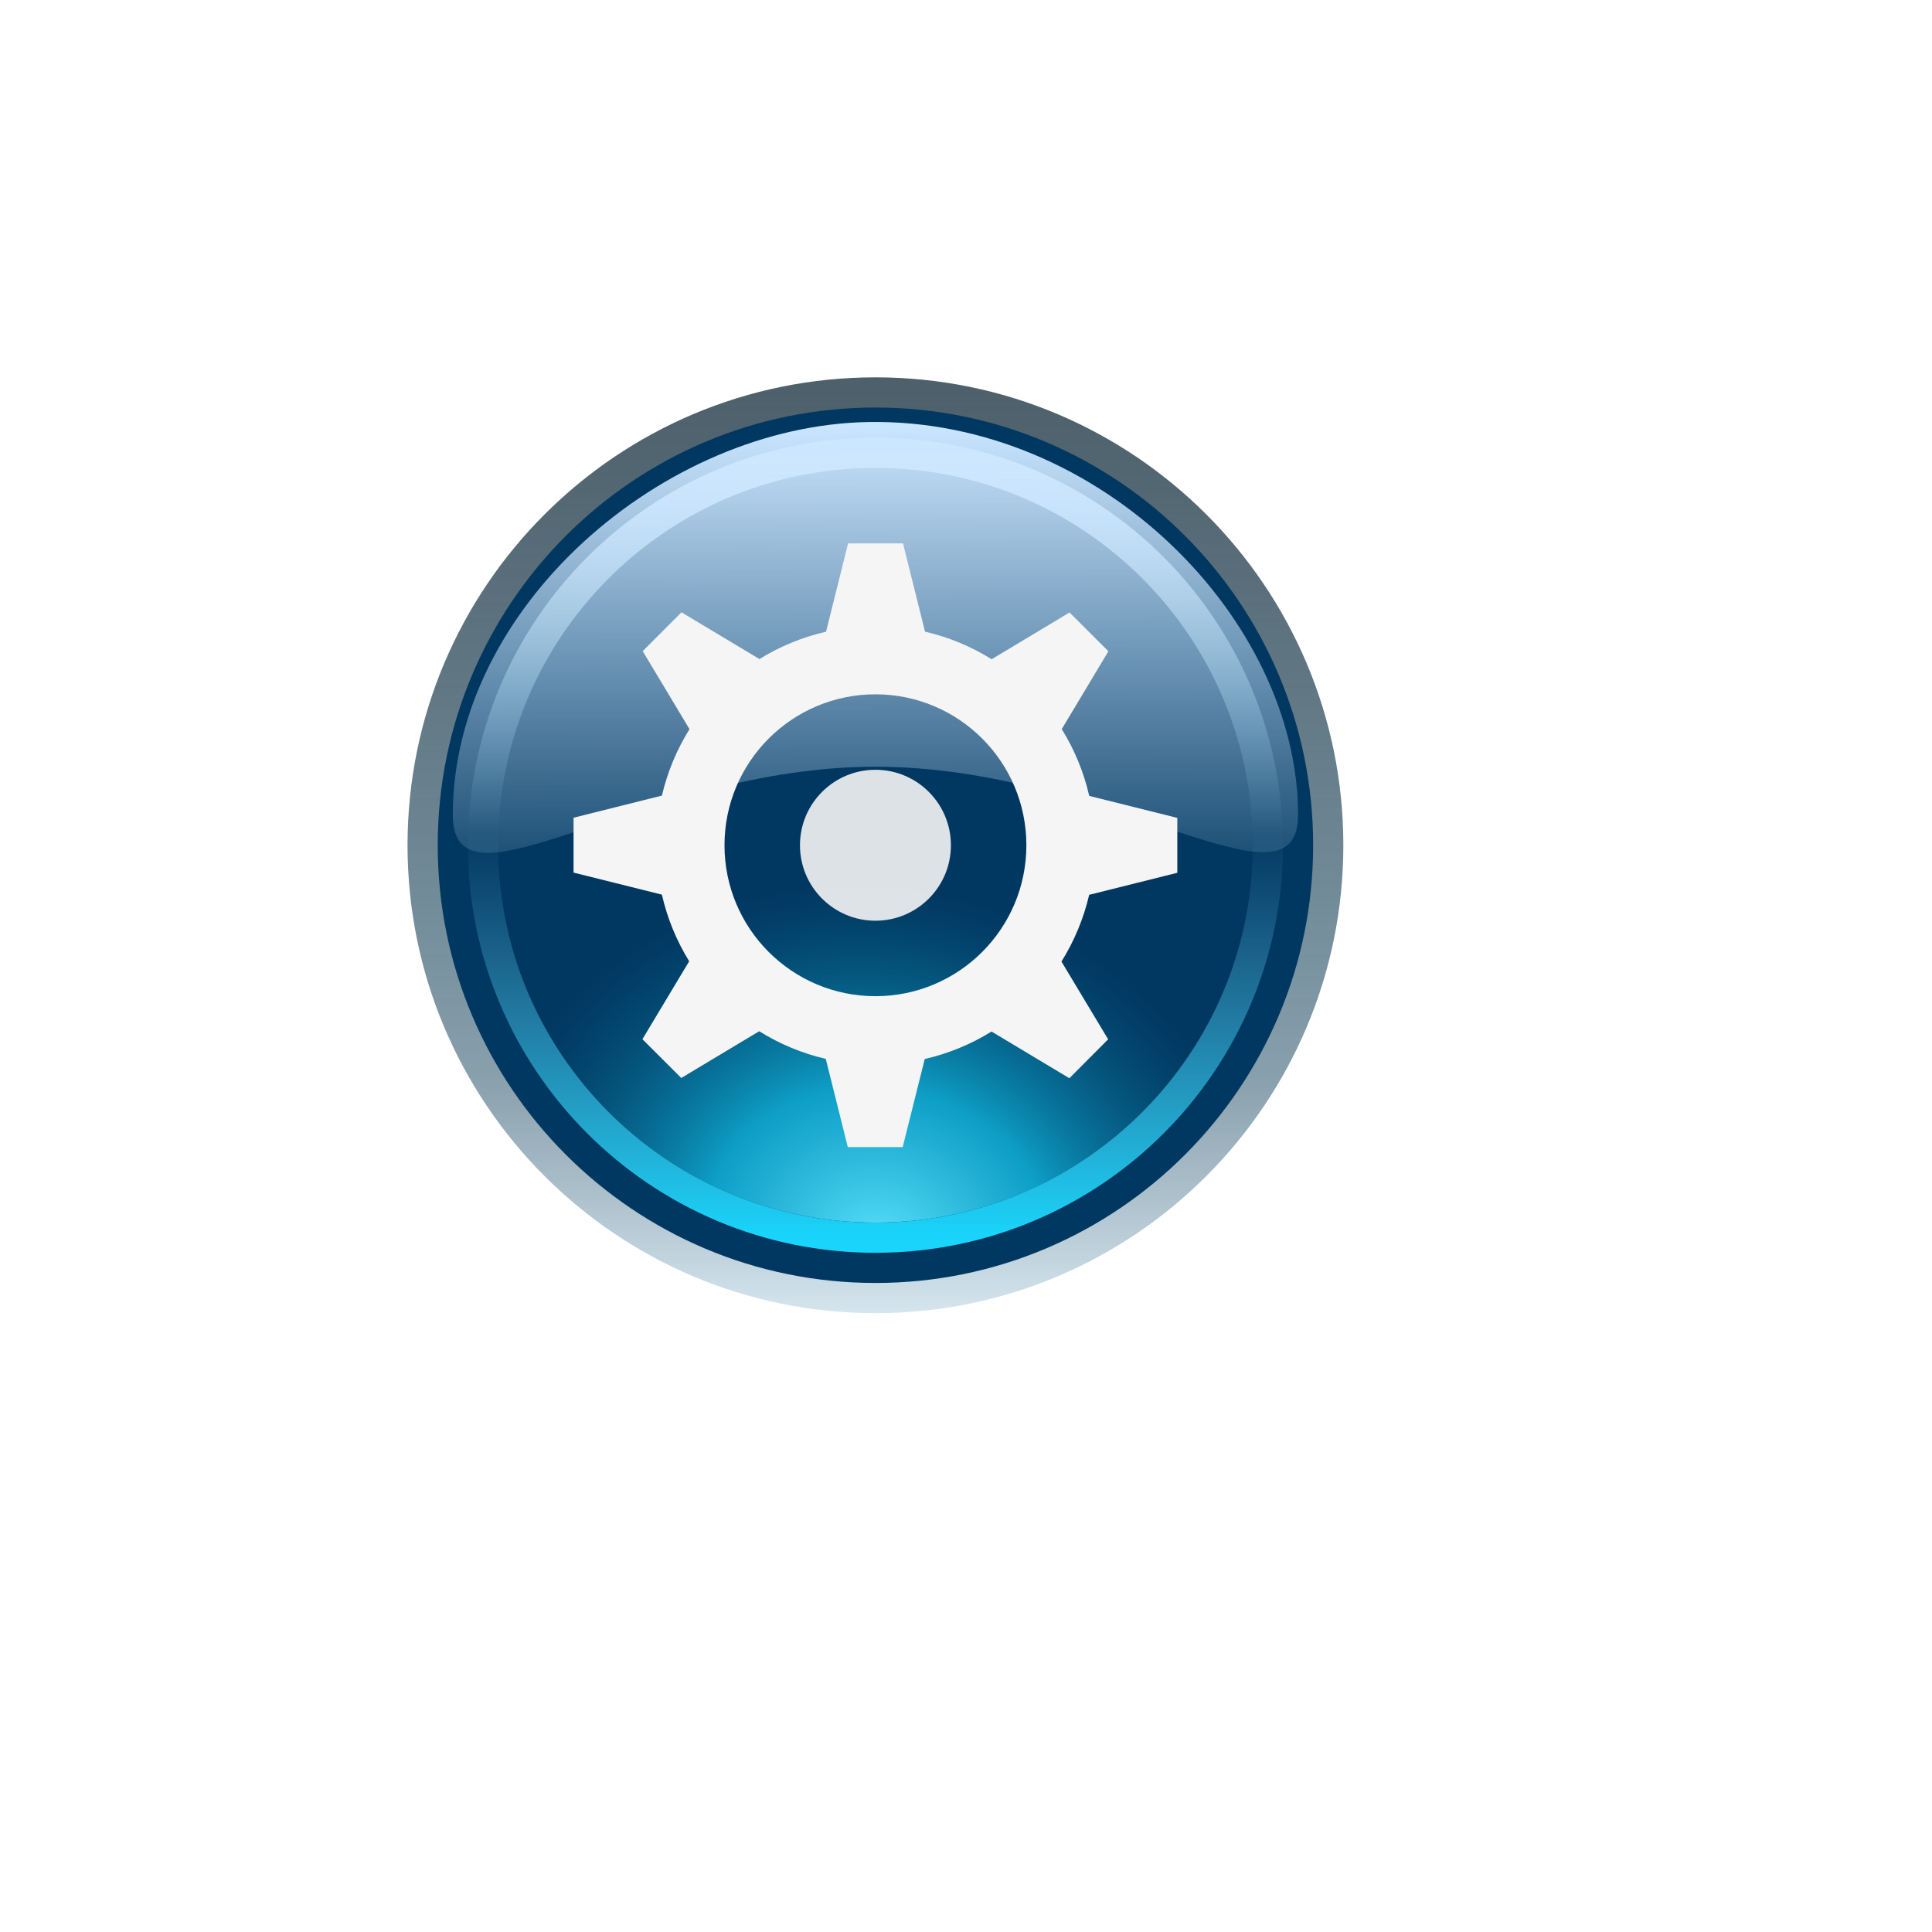
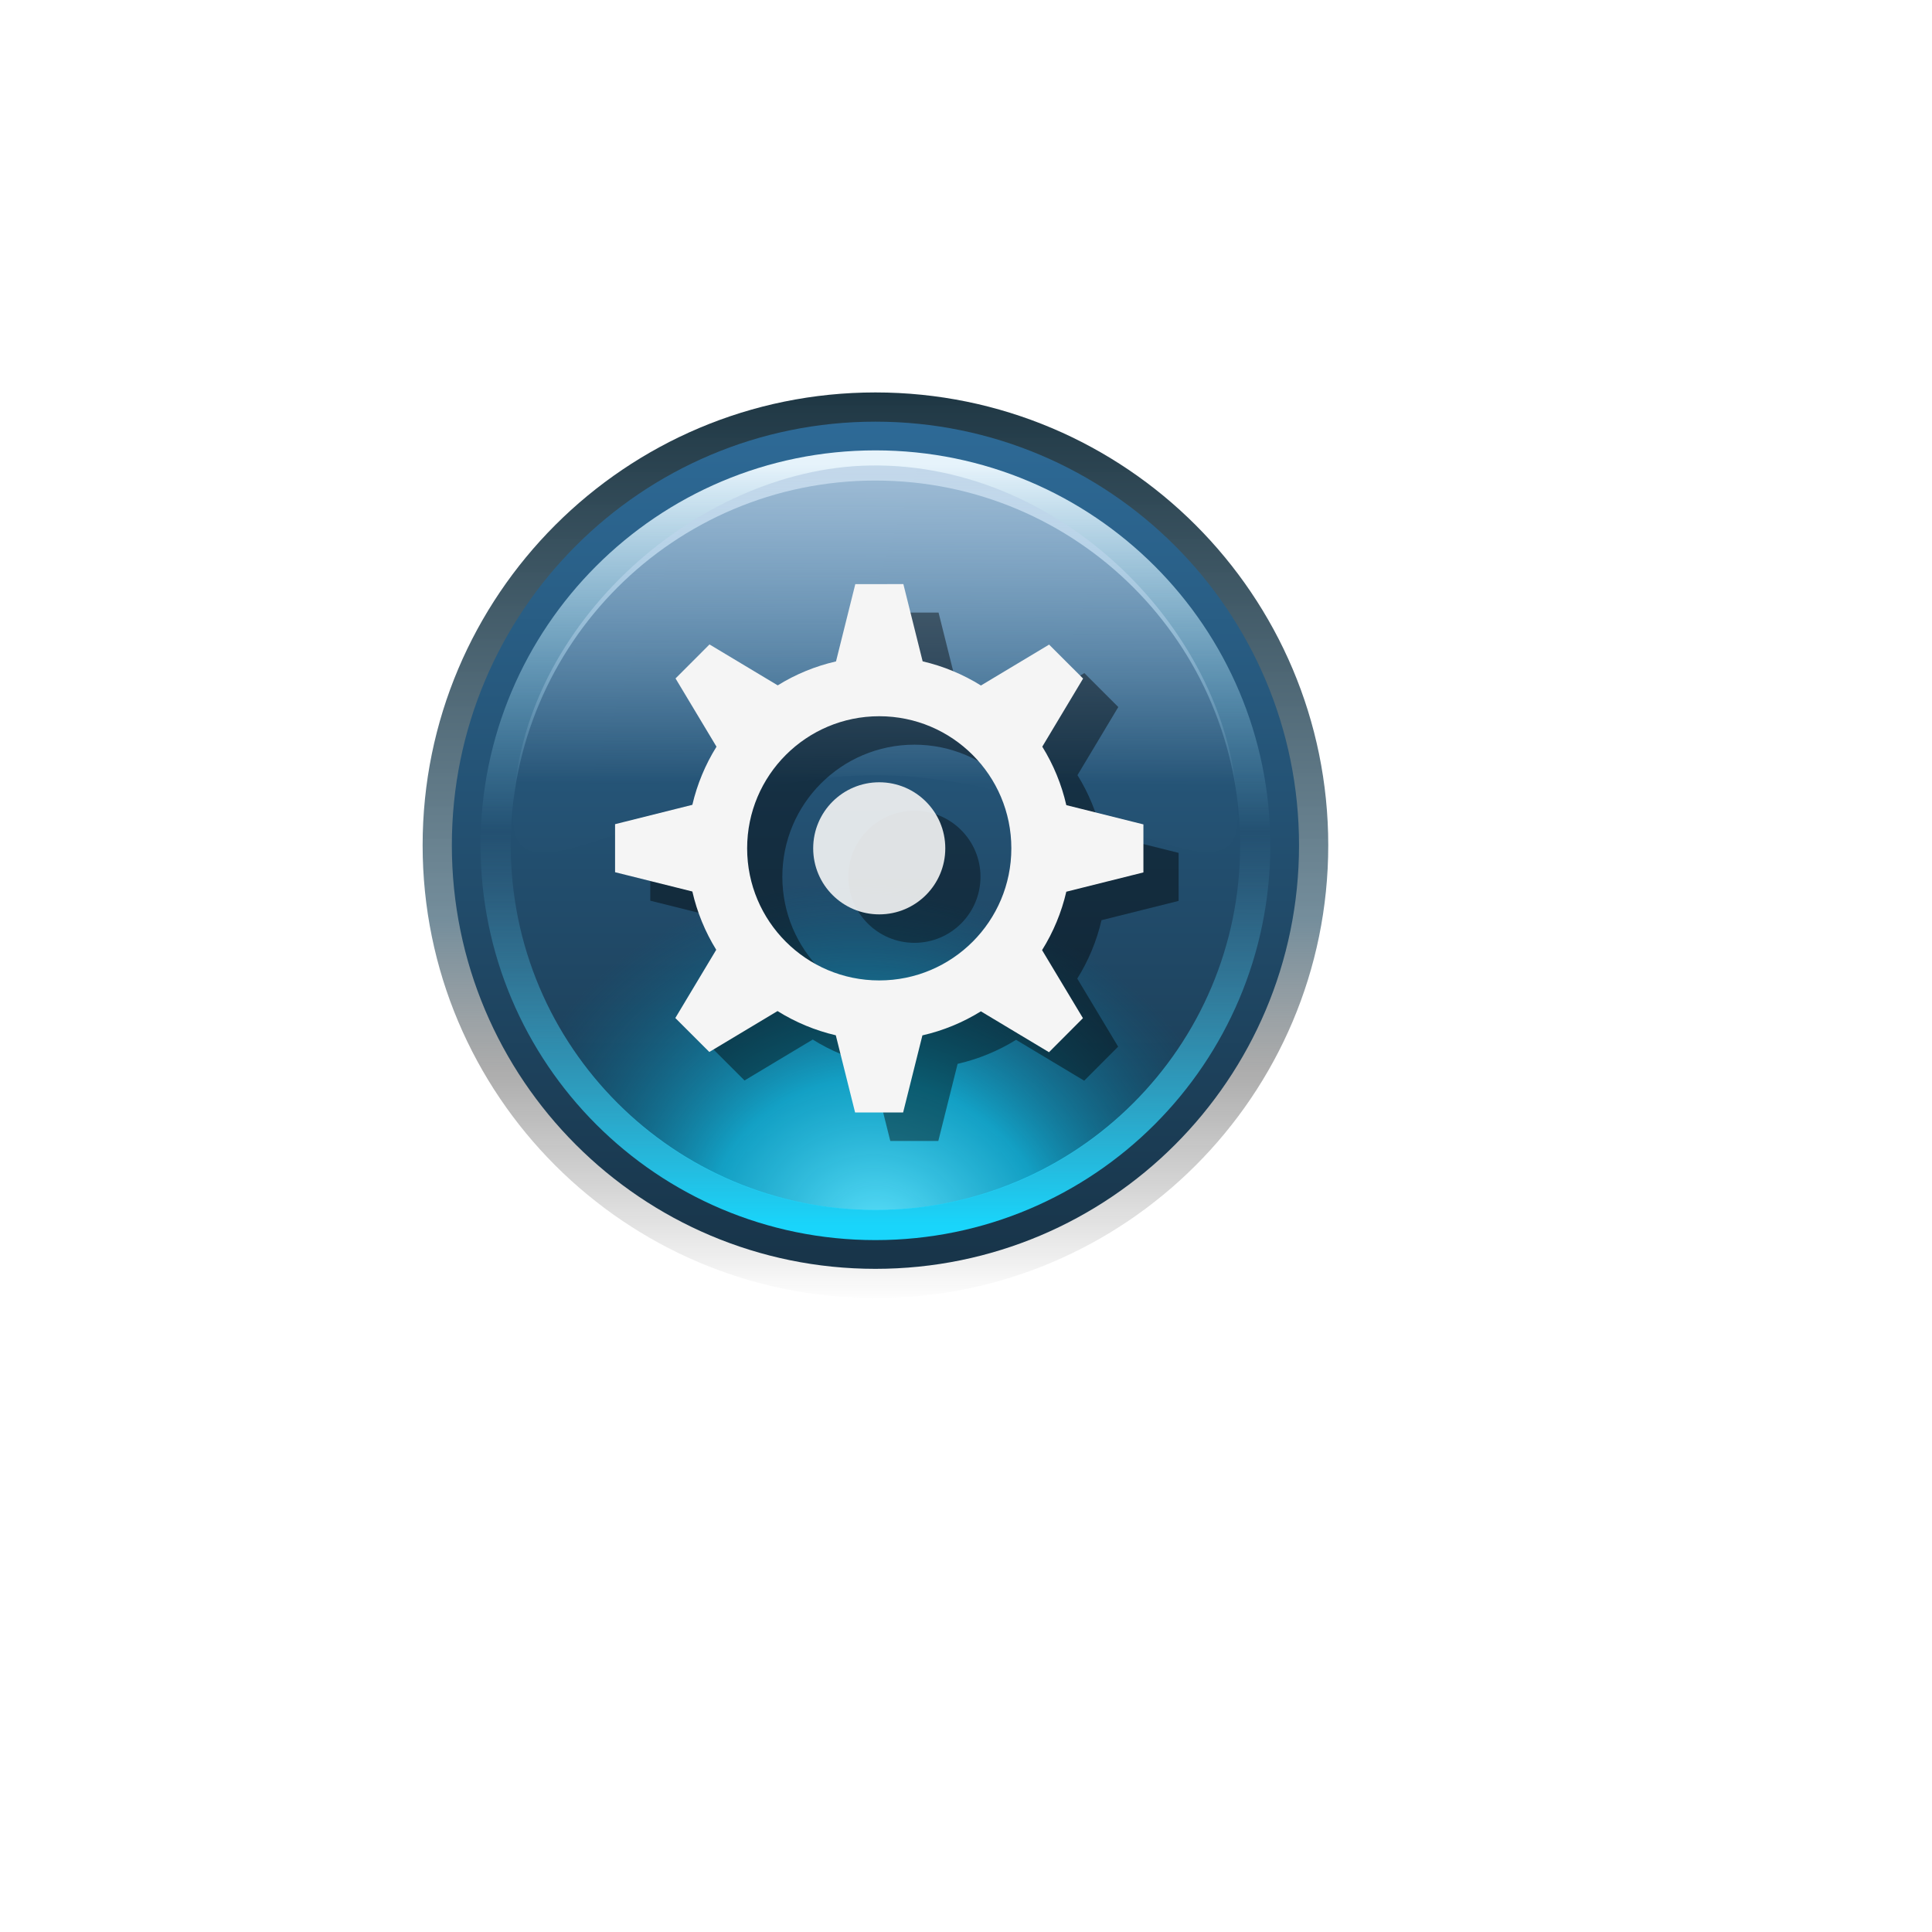
<svg xmlns="http://www.w3.org/2000/svg" xmlns:xlink="http://www.w3.org/1999/xlink" width="64" height="64" viewBox="0 0 64 64" version="1.1" id="svg8">
  <defs id="defs2">
+     <linearGradient id="linearGradient857">
+       <stop style="stop-color:#18354a;stop-opacity:1" offset="0" id="stop853" />
+       <stop style="stop-color:#2e6b98;stop-opacity:1" offset="1" id="stop855" />
+     </linearGradient>
    <linearGradient id="linearGradient1836">
-       <stop style="stop-color:#d7e7f0;stop-opacity:1" offset="0" id="stop1832" />
-       <stop id="stop1844" offset="0.255" style="stop-color:#7b95a3;stop-opacity:0.898;" />
+       <stop style="stop-color:#ffffff;stop-opacity:0.647" offset="0" id="stop1832" />
+       <stop id="stop1844" offset="0.255" style="stop-color:#7a7a7a;stop-opacity:0.621" />
      <stop id="stop1840" offset="0.42" style="stop-color:#607d8d;stop-opacity:0.871;" />
-       <stop style="stop-color:#0e2836;stop-opacity:0.74" offset="1" id="stop1834" />
+       <stop style="stop-color:#0e2836;stop-opacity:0.933" offset="1" id="stop1834" />
    </linearGradient>
    <linearGradient id="linearGradient1763">
      <stop style="stop-color:#e6f3fb;stop-opacity:1" offset="0" id="stop1759" />
      <stop id="stop1769" offset="0.483" style="stop-color:#7ccced;stop-opacity:0.005" />
      <stop style="stop-color:#64c4ea;stop-opacity:0.104" offset="0.542" id="stop1771" />
      <stop style="stop-color:#19d5fb;stop-opacity:1" offset="1" id="stop1761" />
    </linearGradient>
-     <radialGradient xlink:href="#linearGradient892" id="radialGradient896" cx="16.765" cy="99.647" fx="16.765" fy="99.647" r="7" gradientTransform="matrix(1.272327,-1.181256,1.388026,1.25296,-215.4863,1069.815)" gradientUnits="userSpaceOnUse" />
+     <radialGradient xlink:href="#linearGradient892" id="radialGradient896" cx="16.765" cy="99.647" fx="16.765" fy="99.647" r="7" gradientTransform="matrix(1.231284,-1.143151,1.34325,1.212542,-210.3415,1072.773)" gradientUnits="userSpaceOnUse" />
    <linearGradient id="linearGradient892">
      <stop style="stop-color:#5ce1fc;stop-opacity:1" offset="0" id="stop888" />
      <stop id="stop1773" offset="0.441" style="stop-color:#11b5dc;stop-opacity:0.824" />
      <stop style="stop-color:#046b90;stop-opacity:0" offset="1" id="stop890" />
    </linearGradient>
-     <linearGradient xlink:href="#linearGradient1763" id="linearGradient1765" x1="-79.57" y1="1100.246" x2="-79.586" y2="1127.793" gradientUnits="userSpaceOnUse" gradientTransform="matrix(0.9454616,0,0,0.9454616,19.1642,108.2569)" />
-     <linearGradient xlink:href="#linearGradient1783" id="linearGradient1785" x1="-79.46" y1="1100.078" x2="-79.43" y2="1114.339" gradientUnits="userSpaceOnUse" gradientTransform="translate(23.5,47.50007)" />
+     <linearGradient xlink:href="#linearGradient1763" id="linearGradient1765" x1="-79.57" y1="1100.246" x2="-79.586" y2="1127.793" gradientUnits="userSpaceOnUse" gradientTransform="matrix(0.9149628,0,0,0.9149628,16.73954,142.2332)" />
+     <linearGradient xlink:href="#linearGradient1783" id="linearGradient1785" x1="-79.46" y1="1100.078" x2="-79.5" y2="1111.774" gradientUnits="userSpaceOnUse" gradientTransform="matrix(0.8571429,0,0,0.8984845,12.14286,160.6078)" />
    <linearGradient id="linearGradient1783">
-       <stop style="stop-color:#cbe6ff;stop-opacity:1" offset="0" id="stop1779" />
-       <stop style="stop-color:#cbe6ff;stop-opacity:0.14" offset="1" id="stop1781" />
+       <stop style="stop-color:#bbd1e6;stop-opacity:0.808" offset="0" id="stop1779" />
+       <stop style="stop-color:#cbe6ff;stop-opacity:0.004" offset="1" id="stop1781" />
    </linearGradient>
-     <linearGradient xlink:href="#linearGradient1836" id="linearGradient1838" x1="-78.917" y1="1129.677" x2="-78.917" y2="1098.478" gradientUnits="userSpaceOnUse" gradientTransform="translate(23.5,47.50007)" />
+     <linearGradient xlink:href="#linearGradient1836" id="linearGradient1838" x1="-78.917" y1="1129.677" x2="-78.917" y2="1098.478" gradientUnits="userSpaceOnUse" gradientTransform="matrix(0.9677419,0,0,0.9677419,20.93548,83.43625)" />
+     <linearGradient xlink:href="#linearGradient857" id="linearGradient859" x1="-56" y1="1175.52" x2="-56" y2="1146.52" gradientUnits="userSpaceOnUse" gradientTransform="matrix(0.9677419,0,0,0.9677419,-1.806455,37.46845)" />
  </defs>
  <style id="current-color-scheme" type="text/css">
      .ColorScheme-Text {
      }
      .ColorScheme-Background{
      }
      .ColorScheme-Highlight{
      }
      .ColorScheme-ViewText {
      }
      .ColorScheme-ViewBackground{
      }
      .ColorScheme-ViewHover {
      }
      .ColorScheme-ViewFocus{
      }
      .ColorScheme-ButtonText {
      }
      .ColorScheme-ButtonBackground{
      }
      .ColorScheme-ButtonHover {
      }
      .ColorScheme-ButtonFocus{
      }
    </style>
  <g id="layer1" transform="translate(85,-1133.52)" style="display:inline">
    <g id="start-here-kde">
      <rect style="opacity:1;fill:none;fill-opacity:0.237;stroke:none;stroke-width:1;stroke-miterlimit:4;stroke-dasharray:none;stroke-opacity:0.628" id="rect882" width="36" height="36" x="-74" y="1143.52" />
-       <ellipse ry="15.5" rx="15.5" style="opacity:1;fill:url(#linearGradient1838);fill-opacity:1;stroke:none;stroke-width:2;stroke-miterlimit:4;stroke-dasharray:none;stroke-opacity:1" id="circle920" cx="-56" cy="1161.52" />
-       <ellipse ry="14.5" rx="14.5" cy="1161.52" cx="-56" id="circle898" style="opacity:1;fill:#013861;fill-opacity:1;stroke:none;stroke-width:2;stroke-miterlimit:4;stroke-dasharray:none;stroke-opacity:1" />
-       <circle r="12.5" cy="1161.52" cx="-56" id="circle886" style="opacity:1;fill:url(#radialGradient896);fill-opacity:1;stroke:none;stroke-width:2;stroke-miterlimit:4;stroke-dasharray:none;stroke-opacity:1" />
-       <path id="path1757" d="M -43,1161.52 A 13,13 0 0 1 -56,1174.52 13,13 0 0 1 -69,1161.52 13,13 0 0 1 -56,1148.52 a 13,13 0 0 1 13,13 z" style="opacity:1;fill:none;fill-opacity:1;stroke:url(#linearGradient1765);stroke-width:1;stroke-linecap:round;stroke-linejoin:round;stroke-miterlimit:4;stroke-dasharray:none;stroke-opacity:1" />
-       <path id="path1775" d="m -42,1160.512 c 0,3.522 -6.268,-1.593 -14,-1.593 -7.732,0 -14,5.167 -14,1.593 0,-6.9 6.996,-12.903 13.779,-13.012 C -48.518,1147.375 -42,1154.08 -42,1160.512 Z" style="opacity:1;fill:url(#linearGradient1785);fill-opacity:1;stroke:none;stroke-width:0.5;stroke-linecap:round;stroke-linejoin:round;stroke-miterlimit:4;stroke-dasharray:none;stroke-opacity:1" />
-       <path id="path2007" d="m -56.906,1151.52 -0.73,2.926 a 7.274,7.274 0 0 0 -2.207,0.906 l -2.582,-1.549 -1.285,1.287 1.551,2.584 a 7.274,7.274 0 0 0 -0.914,2.201 L -66,1160.608 v 1.818 l 2.926,0.73 a 7.274,7.274 0 0 0 0.904,2.207 l -1.549,2.582 1.287,1.285 2.582,-1.549 a 7.274,7.274 0 0 0 2.205,0.916 l 0.73,2.922 h 1.818 l 0.73,-2.918 a 7.274,7.274 0 0 0 2.213,-0.91 l 2.578,1.547 1.285,-1.289 -1.547,-2.576 a 7.274,7.274 0 0 0 0.918,-2.211 L -46,1162.432 v -1.818 l -2.918,-0.729 a 7.274,7.274 0 0 0 -0.91,-2.213 l 1.545,-2.578 -1.287,-1.285 -2.58,1.549 a 7.274,7.274 0 0 0 -2.207,-0.914 l -0.73,-2.924 z m 0.906,5 a 5,5 0 0 1 5,5 5,5 0 0 1 -5,5 5,5 0 0 1 -5,-5 5,5 0 0 1 5,-5 z" style="opacity:1;fill:#f5f5f5;fill-opacity:1;stroke:none;stroke-width:2;stroke-linecap:round;stroke-linejoin:round;stroke-miterlimit:4;stroke-dasharray:none;stroke-opacity:1" />
-       <circle r="2.5" style="opacity:0.9;fill:#f5f5f5;fill-opacity:1;stroke:none;stroke-width:1;stroke-linecap:round;stroke-linejoin:round;stroke-miterlimit:4;stroke-dasharray:none;stroke-opacity:1" id="circle1868" cx="-56" cy="1161.52" />
+       <ellipse ry="15" rx="15" style="opacity:1;fill:url(#linearGradient1838);fill-opacity:1;stroke:none;stroke-width:2;stroke-miterlimit:4;stroke-dasharray:none;stroke-opacity:1" id="circle920" cx="-56" cy="1161.52" />
+       <ellipse ry="14.032" rx="14.032" cy="1161.52" cx="-56" id="circle898" style="opacity:1;fill:url(#linearGradient859);fill-opacity:1;stroke:none;stroke-width:2;stroke-miterlimit:4;stroke-dasharray:none;stroke-opacity:1" />
+       <circle r="12.097" cy="1161.52" cx="-56" id="circle886" style="opacity:1;fill:url(#radialGradient896);fill-opacity:1;stroke:none;stroke-width:2;stroke-miterlimit:4;stroke-dasharray:none;stroke-opacity:1" />
+       <path id="path1757" d="M -43.419,1161.52 A 12.581,12.581 0 0 1 -56,1174.1 12.581,12.581 0 0 1 -68.581,1161.52 12.581,12.581 0 0 1 -56,1148.939 a 12.581,12.581 0 0 1 12.581,12.581 z" style="opacity:1;fill:none;fill-opacity:1;stroke:url(#linearGradient1765);stroke-width:1;stroke-linecap:round;stroke-linejoin:round;stroke-miterlimit:4;stroke-dasharray:none;stroke-opacity:1" />
+       <path id="path1775" d="m -44,1160.632 c 0,3.164 -5.373,-1.431 -12,-1.431 -6.627,0 -12,4.643 -12,1.431 0,-6.2 5.997,-11.593 11.811,-11.691 6.602,-0.112 12.189,5.912 12.189,11.691 z" style="opacity:1;fill:url(#linearGradient1785);fill-opacity:1;stroke:none;stroke-width:0.5;stroke-linecap:round;stroke-linejoin:round;stroke-miterlimit:4;stroke-dasharray:none;stroke-opacity:1" />
+       <g style="fill:#000000;fill-opacity:0.429" transform="translate(1.417969,1.146397)" id="g913">
+         <path id="path909" d="m -56.919,1152.666 -0.639,2.561 a 6.366,6.366 0 0 0 -1.931,0.793 l -2.26,-1.355 -1.125,1.126 1.357,2.261 a 6.366,6.366 0 0 0 -0.8,1.926 l -2.56,0.641 v 1.591 l 2.56,0.639 a 6.366,6.366 0 0 0 0.791,1.931 l -1.355,2.26 1.126,1.125 2.26,-1.355 a 6.366,6.366 0 0 0 1.93,0.802 l 0.639,2.557 h 1.591 l 0.639,-2.554 a 6.366,6.366 0 0 0 1.937,-0.796 l 2.256,1.354 1.125,-1.128 -1.354,-2.254 a 6.366,6.366 0 0 0 0.803,-1.935 l 2.554,-0.639 v -1.591 l -2.554,-0.638 a 6.366,6.366 0 0 0 -0.796,-1.937 l 1.352,-2.256 -1.126,-1.125 -2.258,1.355 a 6.366,6.366 0 0 0 -1.931,-0.8 l -0.639,-2.559 z m 0.793,4.376 a 4.376,4.376 0 0 1 4.376,4.376 4.376,4.376 0 0 1 -4.376,4.376 4.376,4.376 0 0 1 -4.376,-4.376 4.376,4.376 0 0 1 4.376,-4.376 z" style="opacity:1;fill:#000000;fill-opacity:0.429;stroke:none;stroke-width:2;stroke-linecap:round;stroke-linejoin:round;stroke-miterlimit:4;stroke-dasharray:none;stroke-opacity:1" />
+         <circle r="2.188" style="opacity:0.9;fill:#000000;fill-opacity:0.429;stroke:none;stroke-width:1;stroke-linecap:round;stroke-linejoin:round;stroke-miterlimit:4;stroke-dasharray:none;stroke-opacity:1" id="circle911" cx="-56.126" cy="1161.418" />
+       </g>
+       <g id="g907">
+         <path style="opacity:1;fill:#f5f5f5;fill-opacity:1;stroke:none;stroke-width:2;stroke-linecap:round;stroke-linejoin:round;stroke-miterlimit:4;stroke-dasharray:none;stroke-opacity:1" d="m -56.667,1152.87 -0.639,2.56 a 6.366,6.366 0 0 0 -1.931,0.793 l -2.26,-1.355 -1.125,1.126 1.357,2.261 a 6.366,6.366 0 0 0 -0.8,1.926 l -2.56,0.641 v 1.591 l 2.56,0.639 a 6.366,6.366 0 0 0 0.791,1.931 l -1.355,2.26 1.126,1.125 2.26,-1.355 a 6.366,6.366 0 0 0 1.93,0.802 l 0.639,2.557 h 1.591 l 0.639,-2.554 a 6.366,6.366 0 0 0 1.937,-0.796 l 2.256,1.354 1.125,-1.128 -1.354,-2.254 a 6.366,6.366 0 0 0 0.803,-1.935 l 2.554,-0.639 v -1.591 l -2.554,-0.638 a 6.366,6.366 0 0 0 -0.796,-1.937 l 1.352,-2.256 -1.126,-1.125 -2.258,1.355 a 6.366,6.366 0 0 0 -1.931,-0.8 l -0.639,-2.559 z m 0.793,4.376 a 4.376,4.376 0 0 1 4.376,4.376 4.376,4.376 0 0 1 -4.376,4.376 4.376,4.376 0 0 1 -4.376,-4.376 4.376,4.376 0 0 1 4.376,-4.376 z" id="path2007" />
+         <circle cy="1161.622" cx="-55.874" id="circle1868" style="opacity:0.9;fill:#f5f5f5;fill-opacity:1;stroke:none;stroke-width:1;stroke-linecap:round;stroke-linejoin:round;stroke-miterlimit:4;stroke-dasharray:none;stroke-opacity:1" r="2.188" />
+       </g>
    </g>
  </g>
</svg>
